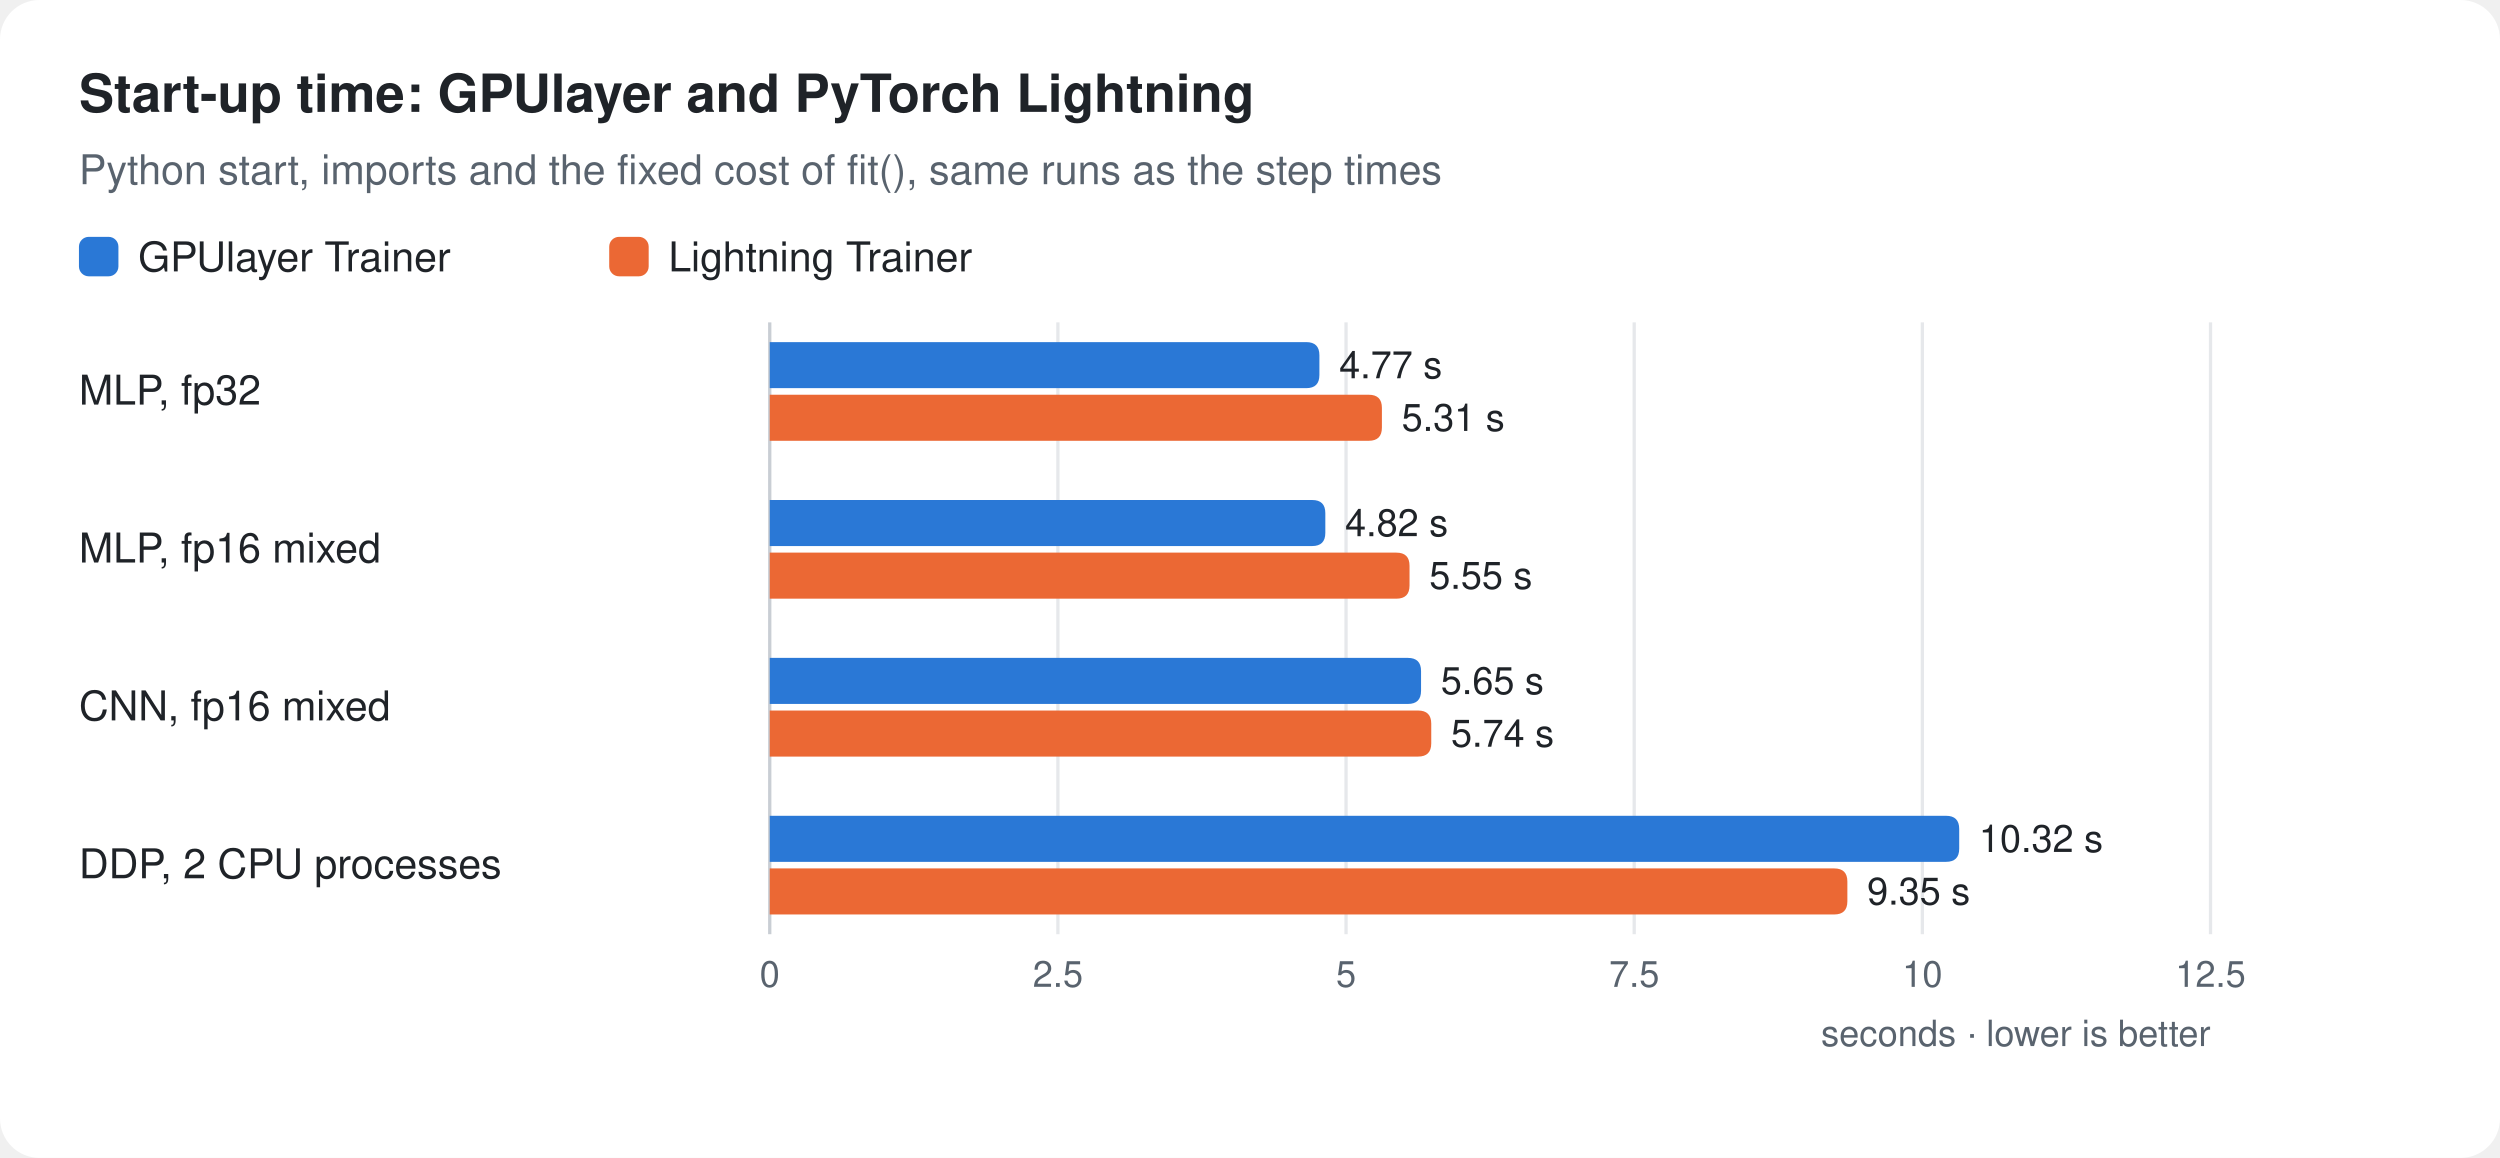
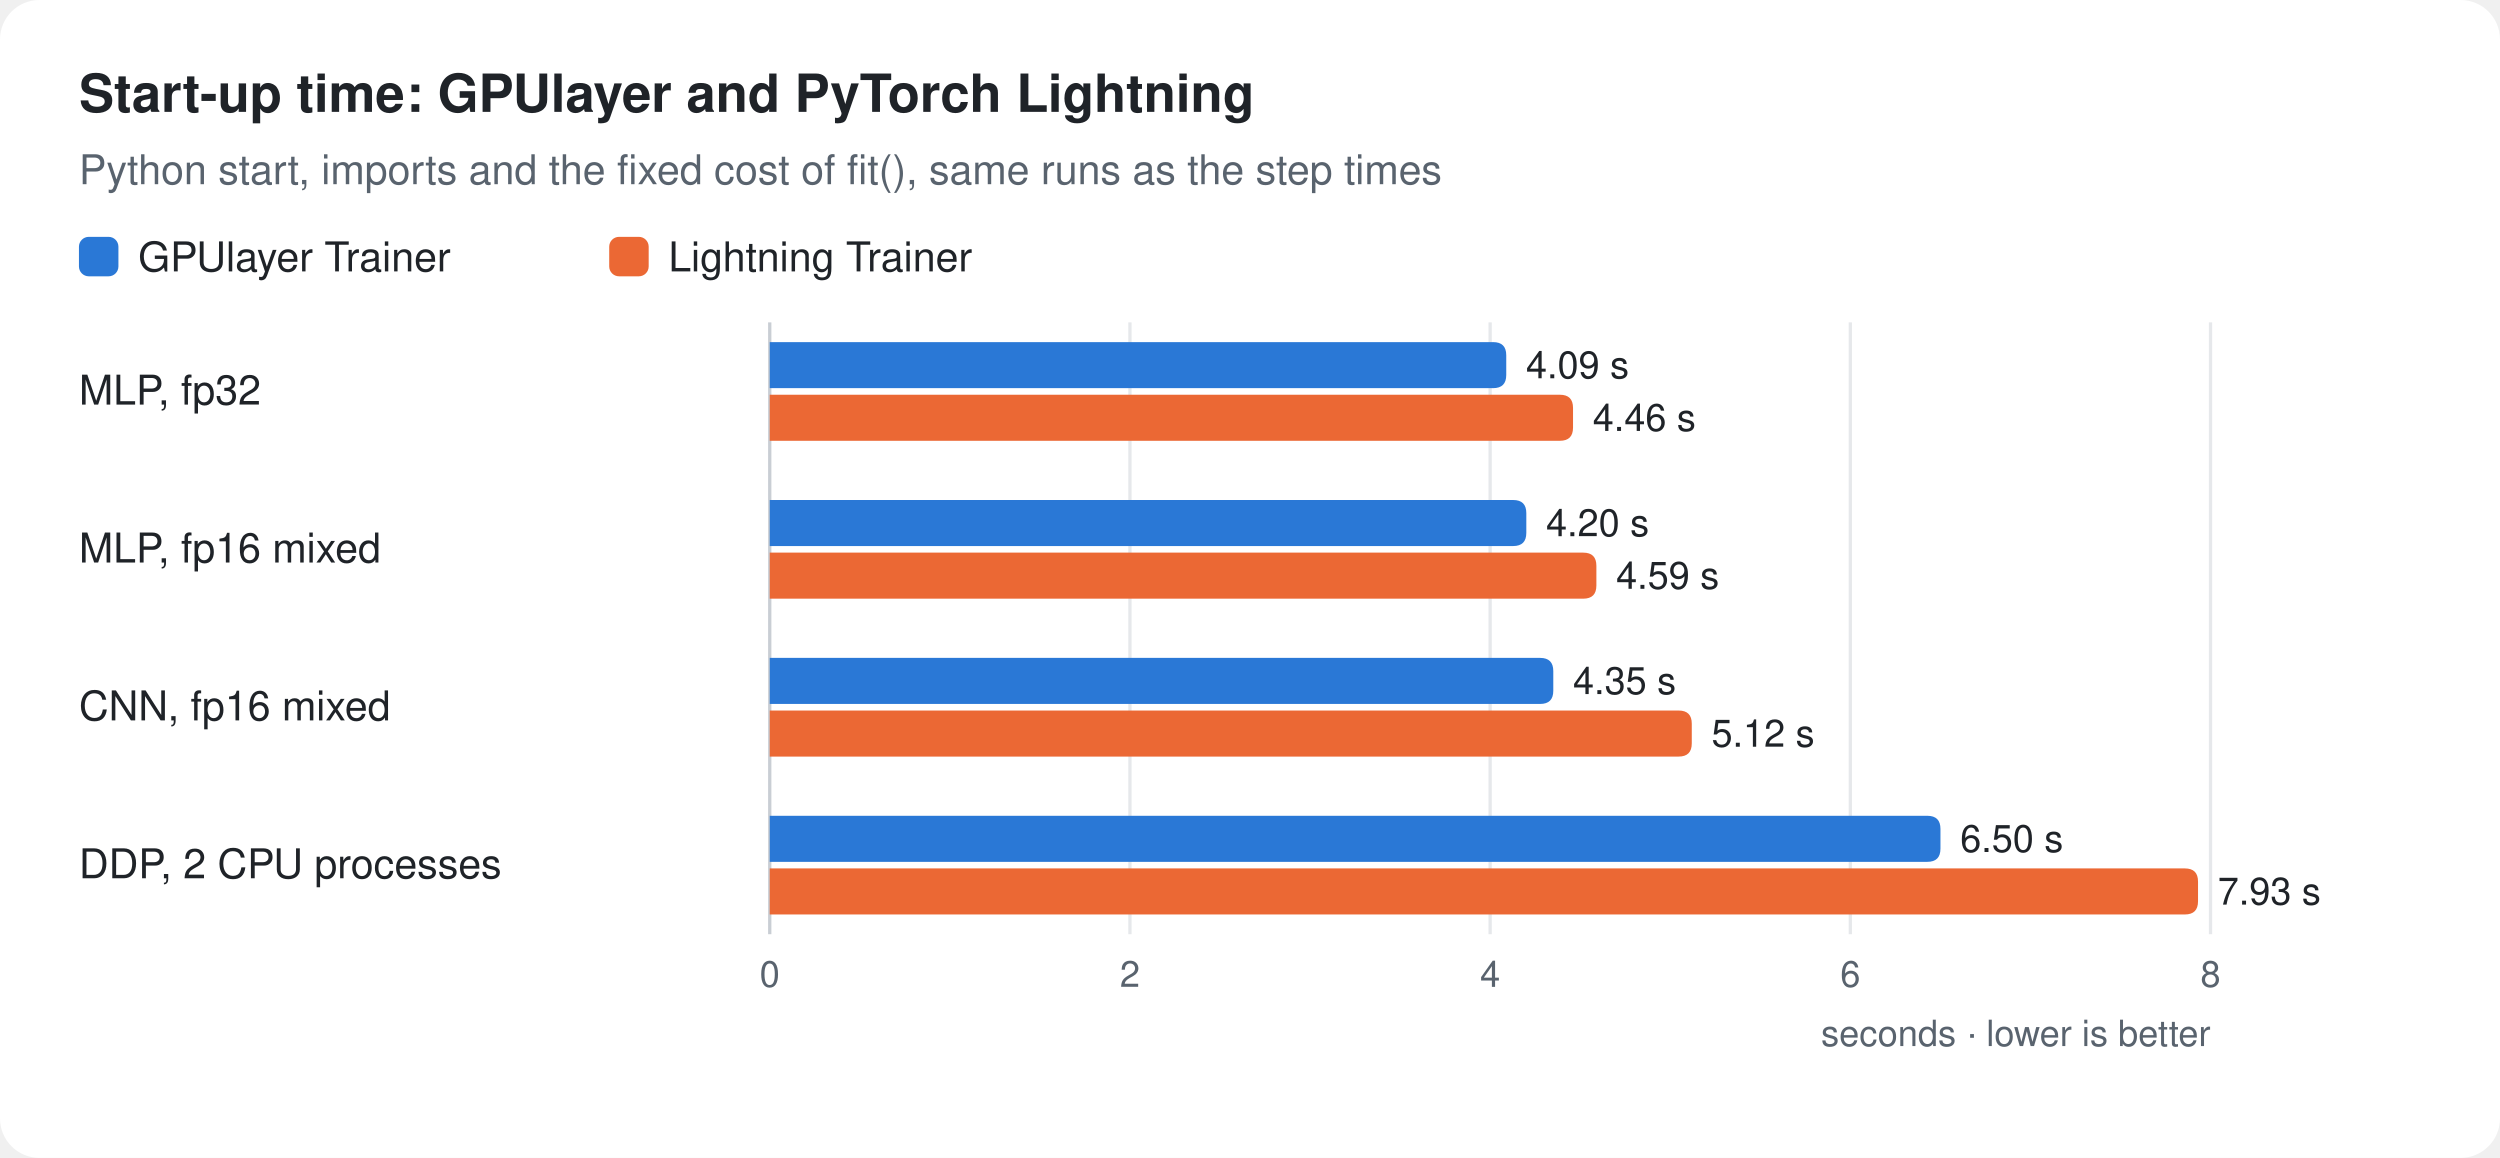
<svg xmlns="http://www.w3.org/2000/svg" viewBox="0 0 760 352" width="760" height="352" role="img" aria-label="Start-up time: GPUlayer and PyTorch Lightning: Python start, imports and the fixed cost of fit(), same runs as the step times">
  <rect width="760" height="352" rx="12" fill="#ffffff" />
  <text x="24.0" y="34.0" font-family="-apple-system, 'Segoe UI', Helvetica, Arial, sans-serif" font-size="16" font-weight="600" fill="#1f2328" text-anchor="start">Start-up time: GPUlayer and PyTorch Lightning</text>
  <text x="24.0" y="56.0" font-family="-apple-system, 'Segoe UI', Helvetica, Arial, sans-serif" font-size="12.5" font-weight="400" fill="#59636e" text-anchor="start">Python start, imports and the fixed cost of fit(), same runs as the step times</text>
  <rect x="24" y="72" width="12" height="12" rx="3" fill="#2a78d6" />
  <text x="42.0" y="82.5" font-family="-apple-system, 'Segoe UI', Helvetica, Arial, sans-serif" font-size="12.5" font-weight="400" fill="#1f2328" text-anchor="start">GPUlayer Trainer</text>
  <rect x="185.2" y="72" width="12" height="12" rx="3" fill="#eb6834" />
  <text x="203.2" y="82.5" font-family="-apple-system, 'Segoe UI', Helvetica, Arial, sans-serif" font-size="12.5" font-weight="400" fill="#1f2328" text-anchor="start">Lightning Trainer</text>
  <line x1="234.0" y1="98" x2="234.0" y2="284" stroke="#c9ced4" stroke-width="1" />
  <text x="234.0" y="300.0" font-family="-apple-system, 'Segoe UI', Helvetica, Arial, sans-serif" font-size="11" font-weight="400" fill="#59636e" text-anchor="middle">0</text>
-   <line x1="321.6" y1="98" x2="321.6" y2="284" stroke="#e6e8eb" stroke-width="1" />
-   <text x="321.6" y="300.0" font-family="-apple-system, 'Segoe UI', Helvetica, Arial, sans-serif" font-size="11" font-weight="400" fill="#59636e" text-anchor="middle">2.5</text>
-   <line x1="409.2" y1="98" x2="409.2" y2="284" stroke="#e6e8eb" stroke-width="1" />
-   <text x="409.2" y="300.0" font-family="-apple-system, 'Segoe UI', Helvetica, Arial, sans-serif" font-size="11" font-weight="400" fill="#59636e" text-anchor="middle">5</text>
-   <line x1="496.8" y1="98" x2="496.8" y2="284" stroke="#e6e8eb" stroke-width="1" />
-   <text x="496.8" y="300.0" font-family="-apple-system, 'Segoe UI', Helvetica, Arial, sans-serif" font-size="11" font-weight="400" fill="#59636e" text-anchor="middle">7.5</text>
-   <line x1="584.4" y1="98" x2="584.4" y2="284" stroke="#e6e8eb" stroke-width="1" />
-   <text x="584.4" y="300.0" font-family="-apple-system, 'Segoe UI', Helvetica, Arial, sans-serif" font-size="11" font-weight="400" fill="#59636e" text-anchor="middle">10</text>
+   <line x1="343.5" y1="98" x2="343.5" y2="284" stroke="#e6e8eb" stroke-width="1" />
+   <text x="343.5" y="300.0" font-family="-apple-system, 'Segoe UI', Helvetica, Arial, sans-serif" font-size="11" font-weight="400" fill="#59636e" text-anchor="middle">2</text>
+   <line x1="453.0" y1="98" x2="453.0" y2="284" stroke="#e6e8eb" stroke-width="1" />
+   <text x="453.0" y="300.0" font-family="-apple-system, 'Segoe UI', Helvetica, Arial, sans-serif" font-size="11" font-weight="400" fill="#59636e" text-anchor="middle">4</text>
+   <line x1="562.5" y1="98" x2="562.5" y2="284" stroke="#e6e8eb" stroke-width="1" />
+   <text x="562.5" y="300.0" font-family="-apple-system, 'Segoe UI', Helvetica, Arial, sans-serif" font-size="11" font-weight="400" fill="#59636e" text-anchor="middle">6</text>
  <line x1="672.0" y1="98" x2="672.0" y2="284" stroke="#e6e8eb" stroke-width="1" />
-   <text x="672.0" y="300.0" font-family="-apple-system, 'Segoe UI', Helvetica, Arial, sans-serif" font-size="11" font-weight="400" fill="#59636e" text-anchor="middle">12.5</text>
+   <text x="672.0" y="300.0" font-family="-apple-system, 'Segoe UI', Helvetica, Arial, sans-serif" font-size="11" font-weight="400" fill="#59636e" text-anchor="middle">8</text>
  <text x="672.0" y="318.0" font-family="-apple-system, 'Segoe UI', Helvetica, Arial, sans-serif" font-size="11" font-weight="400" fill="#59636e" text-anchor="end">seconds · lower is better</text>
  <text x="24.0" y="123.0" font-family="-apple-system, 'Segoe UI', Helvetica, Arial, sans-serif" font-size="12.5" font-weight="400" fill="#1f2328" text-anchor="start">MLP, fp32</text>
-   <path d="M234.0 104.0H397.1Q401.1 104.0 401.1 108.0V114.0Q401.1 118.0 397.1 118.0H234.0Z" fill="#2a78d6" />
-   <text x="407.1" y="115.0" font-family="-apple-system, 'Segoe UI', Helvetica, Arial, sans-serif" font-size="11.5" font-weight="400" fill="#1f2328" text-anchor="start">4.77 s</text>
-   <path d="M234.0 120.0H416.1Q420.1 120.0 420.1 124.0V130.0Q420.1 134.0 416.1 134.0H234.0Z" fill="#eb6834" />
-   <text x="426.1" y="131.0" font-family="-apple-system, 'Segoe UI', Helvetica, Arial, sans-serif" font-size="11.5" font-weight="400" fill="#1f2328" text-anchor="start">5.31 s</text>
+   <path d="M234.0 104.0H453.9Q457.9 104.0 457.9 108.0V114.0Q457.9 118.0 453.9 118.0H234.0Z" fill="#2a78d6" />
+   <text x="463.9" y="115.0" font-family="-apple-system, 'Segoe UI', Helvetica, Arial, sans-serif" font-size="11.5" font-weight="400" fill="#1f2328" text-anchor="start">4.09 s</text>
+   <path d="M234.0 120.0H474.2Q478.2 120.0 478.2 124.0V130.0Q478.2 134.0 474.2 134.0H234.0Z" fill="#eb6834" />
+   <text x="484.2" y="131.0" font-family="-apple-system, 'Segoe UI', Helvetica, Arial, sans-serif" font-size="11.5" font-weight="400" fill="#1f2328" text-anchor="start">4.46 s</text>
  <text x="24.0" y="171.0" font-family="-apple-system, 'Segoe UI', Helvetica, Arial, sans-serif" font-size="12.5" font-weight="400" fill="#1f2328" text-anchor="start">MLP, fp16 mixed</text>
-   <path d="M234.0 152.0H398.9Q402.9 152.0 402.9 156.0V162.0Q402.9 166.0 398.9 166.0H234.0Z" fill="#2a78d6" />
-   <text x="408.9" y="163.0" font-family="-apple-system, 'Segoe UI', Helvetica, Arial, sans-serif" font-size="11.5" font-weight="400" fill="#1f2328" text-anchor="start">4.82 s</text>
-   <path d="M234.0 168.0H424.5Q428.5 168.0 428.5 172.0V178.0Q428.5 182.0 424.5 182.0H234.0Z" fill="#eb6834" />
-   <text x="434.5" y="179.0" font-family="-apple-system, 'Segoe UI', Helvetica, Arial, sans-serif" font-size="11.5" font-weight="400" fill="#1f2328" text-anchor="start">5.55 s</text>
+   <path d="M234.0 152.0H460.0Q464.0 152.0 464.0 156.0V162.0Q464.0 166.0 460.0 166.0H234.0Z" fill="#2a78d6" />
+   <text x="470.0" y="163.0" font-family="-apple-system, 'Segoe UI', Helvetica, Arial, sans-serif" font-size="11.5" font-weight="400" fill="#1f2328" text-anchor="start">4.20 s</text>
+   <path d="M234.0 168.0H481.3Q485.3 168.0 485.3 172.0V178.0Q485.3 182.0 481.3 182.0H234.0Z" fill="#eb6834" />
+   <text x="491.3" y="179.0" font-family="-apple-system, 'Segoe UI', Helvetica, Arial, sans-serif" font-size="11.5" font-weight="400" fill="#1f2328" text-anchor="start">4.59 s</text>
  <text x="24.0" y="219.0" font-family="-apple-system, 'Segoe UI', Helvetica, Arial, sans-serif" font-size="12.5" font-weight="400" fill="#1f2328" text-anchor="start">CNN, fp16 mixed</text>
-   <path d="M234.0 200.0H428.0Q432.0 200.0 432.0 204.0V210.0Q432.0 214.0 428.0 214.0H234.0Z" fill="#2a78d6" />
-   <text x="438.0" y="211.0" font-family="-apple-system, 'Segoe UI', Helvetica, Arial, sans-serif" font-size="11.5" font-weight="400" fill="#1f2328" text-anchor="start">5.65 s</text>
-   <path d="M234.0 216.0H431.1Q435.1 216.0 435.1 220.0V226.0Q435.1 230.0 431.1 230.0H234.0Z" fill="#eb6834" />
-   <text x="441.1" y="227.0" font-family="-apple-system, 'Segoe UI', Helvetica, Arial, sans-serif" font-size="11.5" font-weight="400" fill="#1f2328" text-anchor="start">5.74 s</text>
+   <path d="M234.0 200.0H468.2Q472.2 200.0 472.2 204.0V210.0Q472.2 214.0 468.2 214.0H234.0Z" fill="#2a78d6" />
+   <text x="478.2" y="211.0" font-family="-apple-system, 'Segoe UI', Helvetica, Arial, sans-serif" font-size="11.5" font-weight="400" fill="#1f2328" text-anchor="start">4.35 s</text>
+   <path d="M234.0 216.0H510.3Q514.3 216.0 514.3 220.0V226.0Q514.3 230.0 510.3 230.0H234.0Z" fill="#eb6834" />
+   <text x="520.3" y="227.0" font-family="-apple-system, 'Segoe UI', Helvetica, Arial, sans-serif" font-size="11.5" font-weight="400" fill="#1f2328" text-anchor="start">5.12 s</text>
  <text x="24.0" y="267.0" font-family="-apple-system, 'Segoe UI', Helvetica, Arial, sans-serif" font-size="12.5" font-weight="400" fill="#1f2328" text-anchor="start">DDP, 2 CPU processes</text>
-   <path d="M234.0 248.0H591.6Q595.6 248.0 595.6 252.0V258.0Q595.6 262.0 591.6 262.0H234.0Z" fill="#2a78d6" />
-   <text x="601.6" y="259.0" font-family="-apple-system, 'Segoe UI', Helvetica, Arial, sans-serif" font-size="11.5" font-weight="400" fill="#1f2328" text-anchor="start">10.32 s</text>
-   <path d="M234.0 264.0H557.6Q561.6 264.0 561.6 268.0V274.0Q561.6 278.0 557.6 278.0H234.0Z" fill="#eb6834" />
-   <text x="567.6" y="275.0" font-family="-apple-system, 'Segoe UI', Helvetica, Arial, sans-serif" font-size="11.5" font-weight="400" fill="#1f2328" text-anchor="start">9.35 s</text>
+   <path d="M234.0 248.0H585.9Q589.9 248.0 589.9 252.0V258.0Q589.9 262.0 585.9 262.0H234.0Z" fill="#2a78d6" />
+   <text x="595.9" y="259.0" font-family="-apple-system, 'Segoe UI', Helvetica, Arial, sans-serif" font-size="11.5" font-weight="400" fill="#1f2328" text-anchor="start">6.50 s</text>
+   <path d="M234.0 264.0H664.2Q668.2 264.0 668.2 268.0V274.0Q668.2 278.0 664.2 278.0H234.0Z" fill="#eb6834" />
+   <text x="674.2" y="275.0" font-family="-apple-system, 'Segoe UI', Helvetica, Arial, sans-serif" font-size="11.5" font-weight="400" fill="#1f2328" text-anchor="start">7.93 s</text>
</svg>
